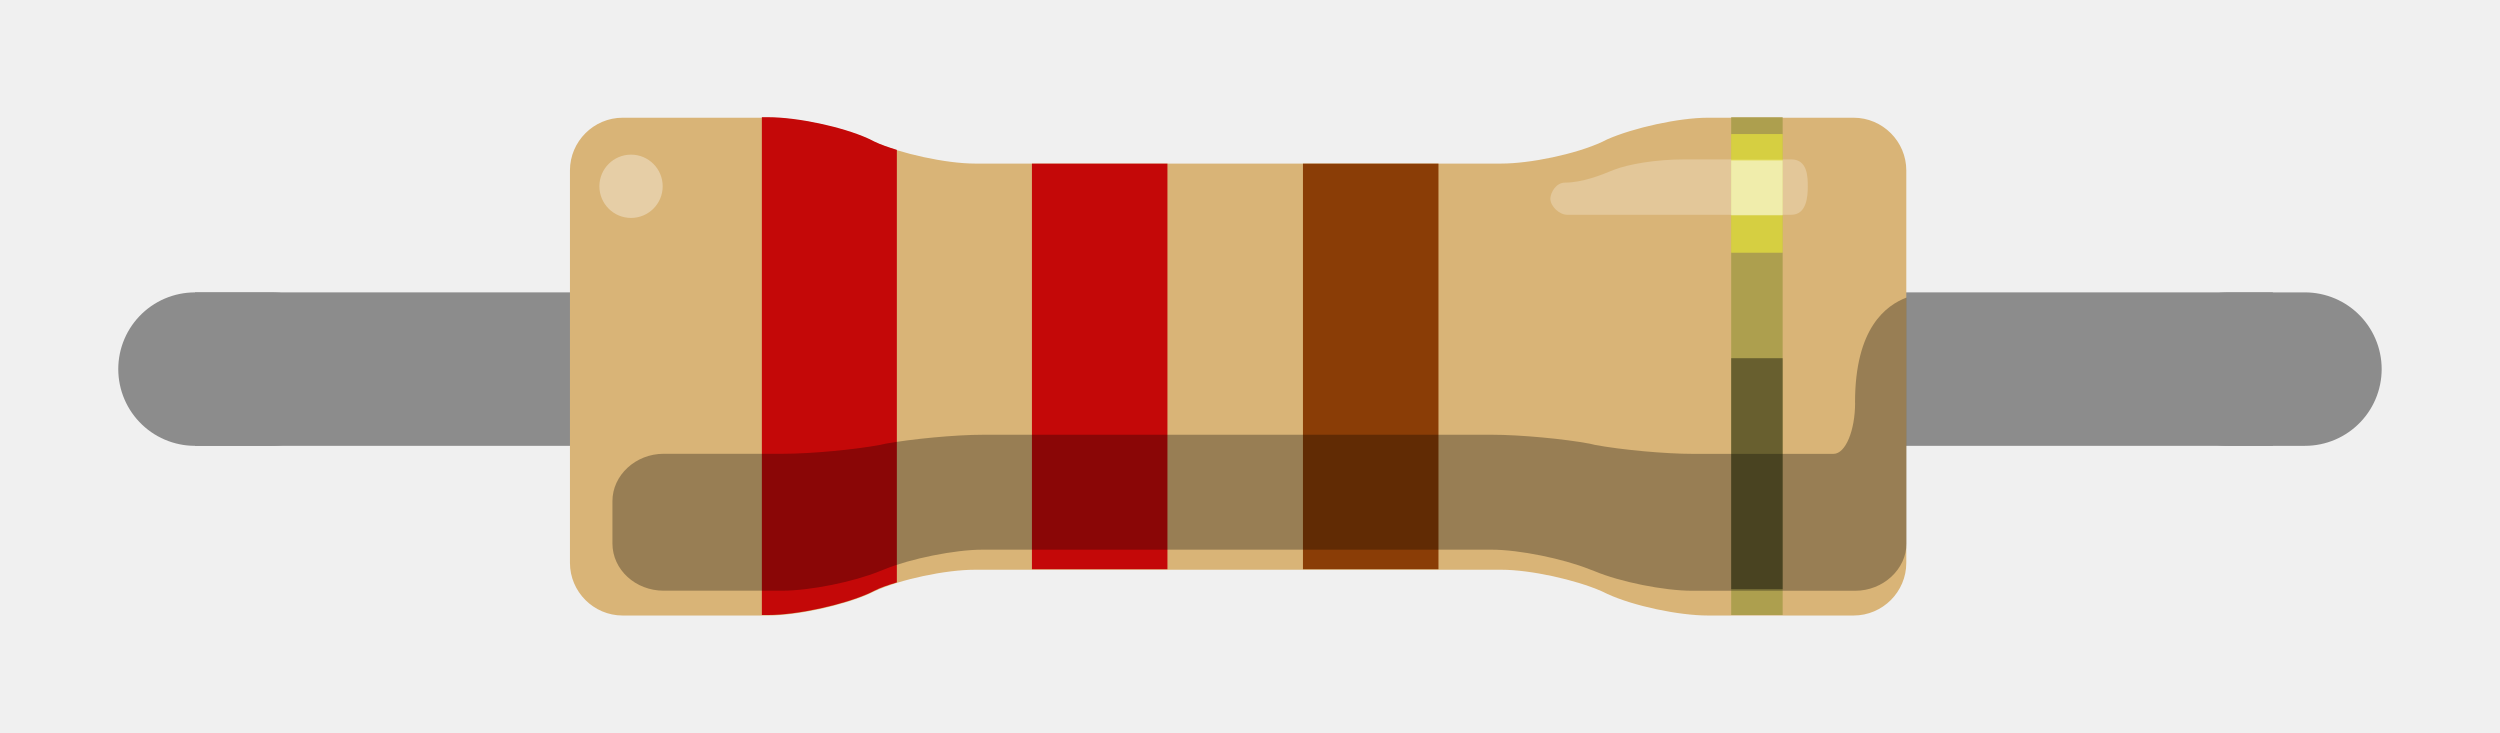
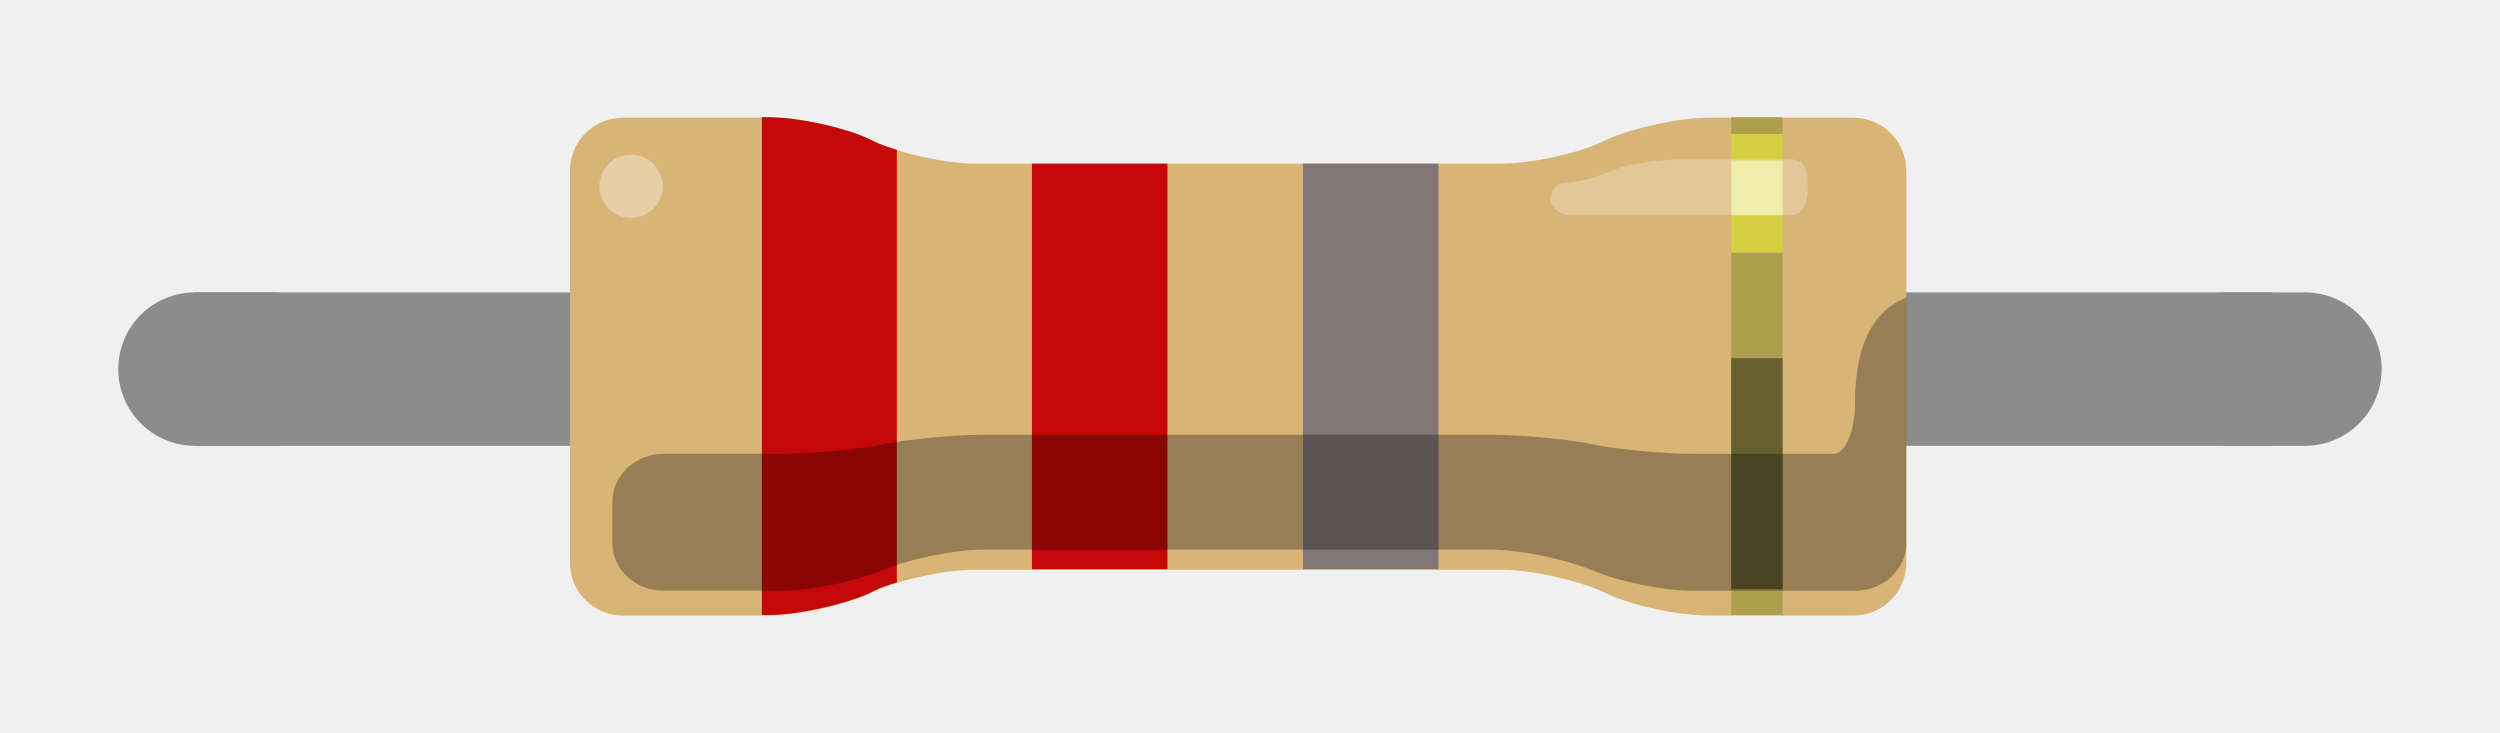
- <svg xmlns="http://www.w3.org/2000/svg" version="1.2" x="0in" y="0in" width="42.663" height="12.504" viewBox="0 0 34.13 10.003" id="svg4203">
+ <svg xmlns="http://www.w3.org/2000/svg" id="svg4203" viewBox="0 0 34.13 10.003" height="12.504" width="42.663" y="0in" x="0in" version="1.2">
  <defs id="defs4231" />
  <g id="g5058">
-     <rect style="fill:none" width="0.72" id="connector0pin" height="0.72" x="1.975" y="3.992" />
-     <rect style="fill:none" width="0.72" id="connector1pin" height="0.72" x="31.435" y="3.992" />
-     <line style="fill:none;stroke:#8c8c8c;stroke-width:2.095;stroke-linecap:round" x1="2.662" y1="5.039" id="connector0leg" x2="3.71" y2="5.039" />
-     <line style="fill:none;stroke:#8c8c8c;stroke-width:2.095;stroke-linecap:round" x1="31.467" y1="5.039" id="connector1leg" x2="30.42" y2="5.039" />
-     <path style="fill:none;stroke:#8c8c8c;stroke-width:2.095" id="path4216" d="m 2.662,5.039 28.367,0" />
+     <rect y="3.992" x="1.975" height="0.72" id="connector0pin" width="0.72" style="fill:none" />
+     <rect y="3.992" x="31.435" height="0.72" id="connector1pin" width="0.72" style="fill:none" />
+     <line y2="5.039" x2="3.71" id="connector0leg" y1="5.039" x1="2.662" style="fill:none;stroke:#8c8c8c;stroke-width:2.095;stroke-linecap:round" />
+     <line y2="5.039" x2="30.42" id="connector1leg" y1="5.039" x1="31.467" style="fill:none;stroke:#8c8c8c;stroke-width:2.095;stroke-linecap:round" />
+     <path d="m 2.662,5.039 28.367,0" id="path4216" style="fill:none;stroke:#8c8c8c;stroke-width:2.095" />
  </g>
-   <g partID="57410" id="g4209" transform="translate(1.614896,1.40704)">
+   <g transform="translate(1.614896,1.40704)" id="g4209" partID="57410">
    <g id="breadboard">
-       <path d="M 10.248,0.495 C 9.888,0.33 9.269,0.2 8.873,0.2 l -1.987,0 c -0.396,0 -0.72,0.324 -0.72,0.72 l 0,5.356 c 0,0.397 0.324,0.72 0.72,0.72 l 1.987,0 c 0.396,0 1.015,-0.136 1.375,-0.295 l 0.072,-0.035 c 0.36,-0.166 0.979,-0.295 1.375,-0.295 l 7.186,0 c 0.397,0 1.014,0.136 1.374,0.295 l 0.073,0.035 c 0.36,0.166 0.978,0.295 1.375,0.295 l 1.987,0 c 0.397,0 0.72,-0.323 0.72,-0.72 l 0,-5.356 c 0,-0.396 -0.323,-0.72 -0.72,-0.72 l -1.987,0 c -0.397,0 -1.015,0.137 -1.375,0.295 l -0.073,0.036 c -0.36,0.166 -0.978,0.295 -1.374,0.295 l -7.186,0 c -0.396,0 -1.015,-0.137 -1.375,-0.295 l -0.072,-0.036 z" id="body" style="fill:#d9b477" />
-       <rect y="0.194" x="22.019" height="6.795" id="gold_band" width="0.703" style="fill:#ad9f4e" />
-       <rect y="0.827" x="16.173" height="5.537" id="band_rd_multiplier" width="1.85" style="fill:#8a3d06" />
-       <rect y="0.827" x="12.473" height="5.537" id="band_2_nd" width="1.85" style="fill:#c40808" />
-       <path d="m 10.629,0.639 c -0.115,-0.036 -0.223,-0.072 -0.31,-0.115 l -0.072,-0.036 C 9.887,0.323 9.268,0.193 8.872,0.193 l -0.086,0 0,6.796 0.086,0 c 0.396,0 1.015,-0.136 1.375,-0.295 l 0.072,-0.035 c 0.086,-0.045 0.194,-0.08 0.31,-0.115 l 0,-5.904 z" id="band_1_st" style="fill:#c40808" />
-       <path d="m 23.711,4.09 0,0 c 0,0.379 -0.13,0.699 -0.295,0.699 l -1.922,0 c -0.38,0 -0.978,-0.056 -1.333,-0.122 L 20.088,4.65 c -0.345,-0.065 -0.949,-0.122 -1.333,-0.122 l -6.947,0 c -0.382,0 -0.979,0.058 -1.332,0.122 L 10.404,4.666 C 10.058,4.731 9.461,4.788 9.072,4.788 l -0.317,0 -1.001,0 -0.31,0 c -0.382,0 -0.698,0.294 -0.698,0.645 l 0,0.247 0,0.159 0,0.173 c 0,0.36 0.317,0.645 0.698,0.645 l 1.62,0 c 0.382,0 0.979,-0.122 1.332,-0.267 l 0.072,-0.028 c 0.346,-0.141 0.95,-0.265 1.332,-0.265 l 6.947,0 c 0.379,0 0.977,0.124 1.334,0.266 l 0.074,0.028 c 0.345,0.145 0.945,0.267 1.333,0.267 l 2.225,0 c 0.381,0 0.699,-0.295 0.699,-0.645 l -4e-5,-0.541 0,-0.973 0,-1.844 c -0.277,0.108 -0.702,0.41 -0.702,1.434 z" id="Shadow" style="opacity:0.3" />
-       <rect y="3.483" x="22.019" height="3.153" id="ShadowExtra" width="0.703" style="opacity:0.4" />
-       <path d="m 19.751,1.086 c 0.23,0 0.491,-0.101 0.662,-0.173 0.202,-0.079 0.577,-0.144 0.966,-0.144 l 1.461,0 c 0.225,0 0.225,0.245 0.225,0.374 0,0.13 -0.015,0.382 -0.225,0.382 l -3.06,0 c -0.107,0 -0.23,-0.115 -0.23,-0.224 C 19.557,1.215 19.629,1.086 19.751,1.086 Z" id="ReflexRight" style="opacity:0.25;fill:#ffffff" />
-       <circle cx="7" cy="1.136" id="ReflexLeft" r="0.432" style="opacity:0.35;fill:#ffffff" />
-       <rect y="0.423" x="22.019" height="1.62" id="Reflex_gold" width="0.703" style="opacity:0.5;fill:#ffff33" />
-       <rect y="0.783" x="22.019" height="0.749" id="Reflex_extra" width="0.703" style="opacity:0.5;fill:#ffffff" />
+       <path style="fill:#d9b477" id="body" d="M 10.248,0.495 C 9.888,0.33 9.269,0.2 8.873,0.2 l -1.987,0 c -0.396,0 -0.72,0.324 -0.72,0.72 l 0,5.356 c 0,0.397 0.324,0.72 0.72,0.72 l 1.987,0 c 0.396,0 1.015,-0.136 1.375,-0.295 l 0.072,-0.035 c 0.36,-0.166 0.979,-0.295 1.375,-0.295 l 7.186,0 c 0.397,0 1.014,0.136 1.374,0.295 l 0.073,0.035 c 0.36,0.166 0.978,0.295 1.375,0.295 l 1.987,0 c 0.397,0 0.72,-0.323 0.72,-0.72 l 0,-5.356 c 0,-0.396 -0.323,-0.72 -0.72,-0.72 l -1.987,0 c -0.397,0 -1.015,0.137 -1.375,0.295 l -0.073,0.036 c -0.36,0.166 -0.978,0.295 -1.374,0.295 l -7.186,0 c -0.396,0 -1.015,-0.137 -1.375,-0.295 l -0.072,-0.036 z" />
+       <rect style="fill:#ad9f4e" width="0.703" id="band_5" height="6.795" x="22.019" y="0.194" />
+       <rect style="fill:#817676;fill-opacity:1" width="1.85" id="band_4" height="5.537" x="16.173" y="0.827" />
+       <rect style="fill:#c40808" width="1.85" id="band_2" height="5.537" x="12.473" y="0.827" />
+       <path style="fill:#c40808" id="band_1" d="m 10.629,0.639 c -0.115,-0.036 -0.223,-0.072 -0.31,-0.115 l -0.072,-0.036 C 9.887,0.323 9.268,0.193 8.872,0.193 l -0.086,0 0,6.796 0.086,0 c 0.396,0 1.015,-0.136 1.375,-0.295 l 0.072,-0.035 c 0.086,-0.045 0.194,-0.08 0.31,-0.115 l 0,-5.904 z" />
+       <path style="opacity:0.3" id="Shadow" d="m 23.711,4.09 0,0 c 0,0.379 -0.13,0.699 -0.295,0.699 l -1.922,0 c -0.38,0 -0.978,-0.056 -1.333,-0.122 L 20.088,4.65 c -0.345,-0.065 -0.949,-0.122 -1.333,-0.122 l -6.947,0 c -0.382,0 -0.979,0.058 -1.332,0.122 L 10.404,4.666 C 10.058,4.731 9.461,4.788 9.072,4.788 l -0.317,0 -1.001,0 -0.31,0 c -0.382,0 -0.698,0.294 -0.698,0.645 l 0,0.247 0,0.159 0,0.173 c 0,0.36 0.317,0.645 0.698,0.645 l 1.62,0 c 0.382,0 0.979,-0.122 1.332,-0.267 l 0.072,-0.028 c 0.346,-0.141 0.95,-0.265 1.332,-0.265 l 6.947,0 c 0.379,0 0.977,0.124 1.334,0.266 l 0.074,0.028 c 0.345,0.145 0.945,0.267 1.333,0.267 l 2.225,0 c 0.381,0 0.699,-0.295 0.699,-0.645 l -4e-5,-0.541 0,-0.973 0,-1.844 c -0.277,0.108 -0.702,0.41 -0.702,1.434 z" />
+       <rect style="opacity:0.4" width="0.703" id="ShadowExtra" height="3.153" x="22.019" y="3.483" />
+       <path style="opacity:0.25;fill:#ffffff" id="ReflexRight" d="m 19.751,1.086 c 0.23,0 0.491,-0.101 0.662,-0.173 0.202,-0.079 0.577,-0.144 0.966,-0.144 l 1.461,0 c 0.225,0 0.225,0.245 0.225,0.374 0,0.13 -0.015,0.382 -0.225,0.382 l -3.06,0 c -0.107,0 -0.23,-0.115 -0.23,-0.224 C 19.557,1.215 19.629,1.086 19.751,1.086 Z" />
+       <circle style="opacity:0.35;fill:#ffffff" r="0.432" id="ReflexLeft" cy="1.136" cx="7" />
+       <rect style="opacity:0.5;fill:#ffff33" width="0.703" id="Reflex_gold" height="1.62" x="22.019" y="0.423" />
+       <rect style="opacity:0.5;fill:#ffffff" width="0.703" id="Reflex_extra" height="0.749" x="22.019" y="0.783" />
    </g>
  </g>
</svg>
